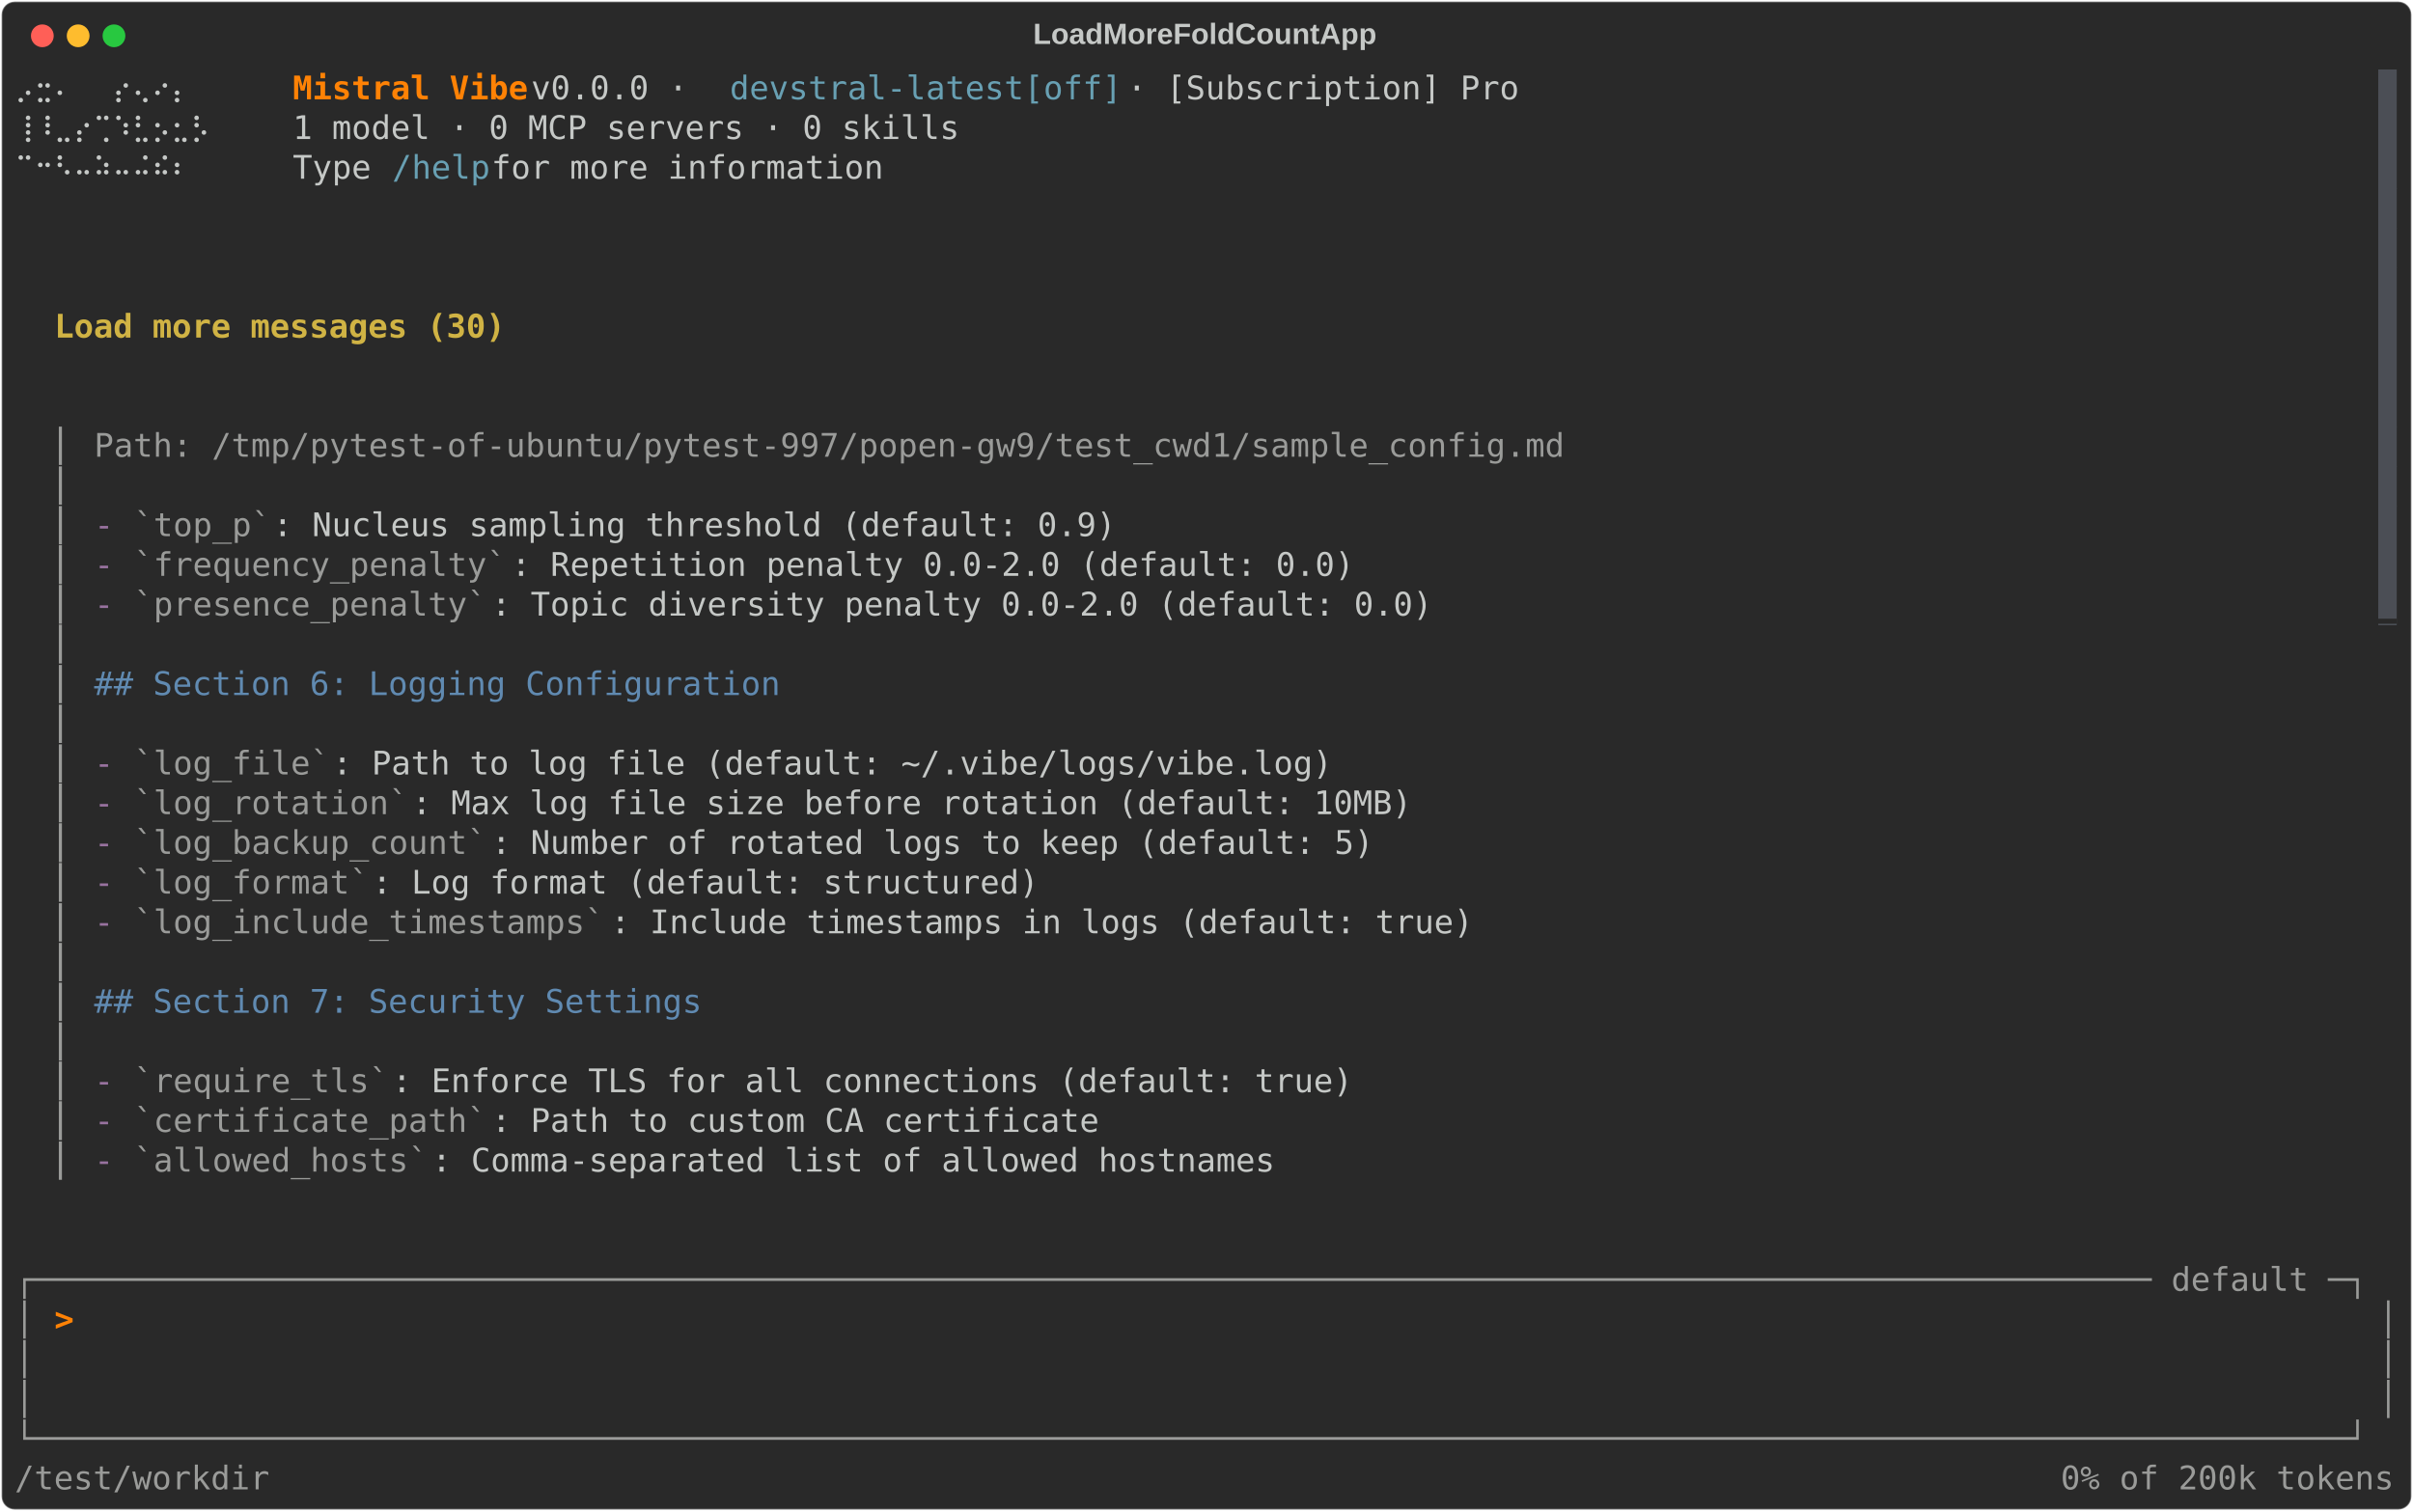
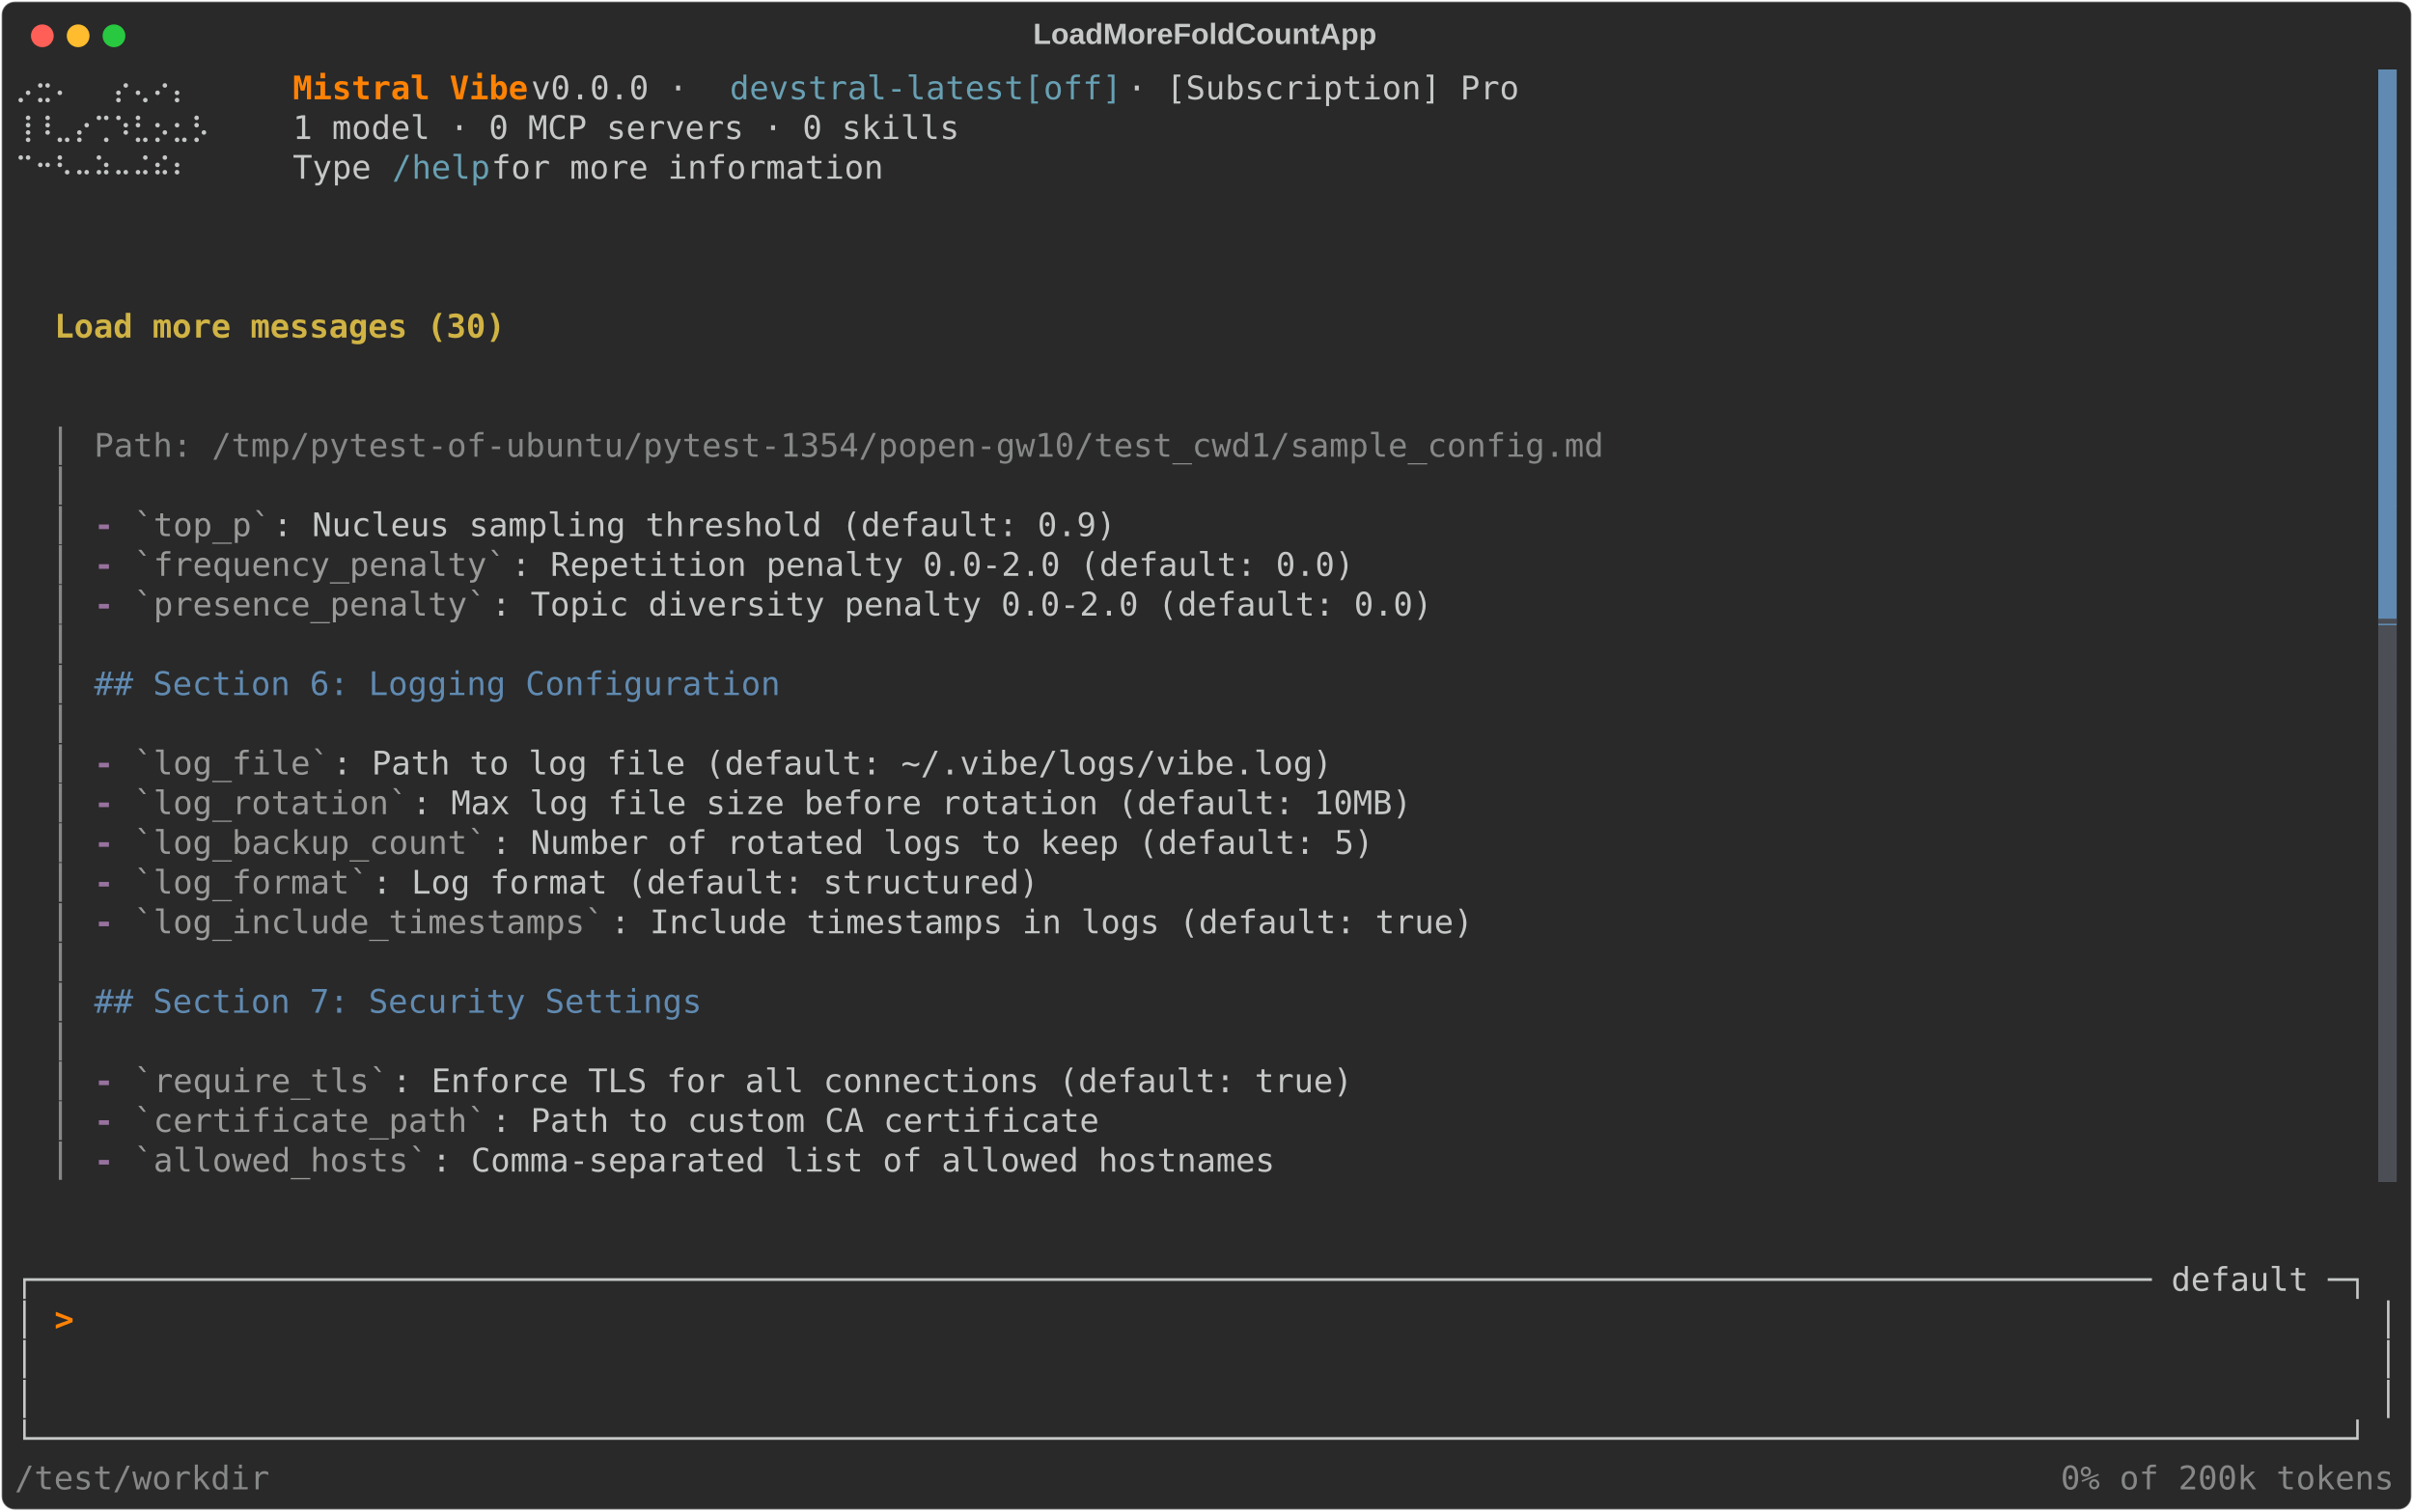
<svg xmlns="http://www.w3.org/2000/svg" class="rich-terminal" viewBox="0 0 1482 928.4">
  <style>

    @font-face {
        font-family: "Fira Code";
        src: local("FiraCode-Regular"),
                url("https://cdnjs.cloudflare.com/ajax/libs/firacode/6.2.0/woff2/FiraCode-Regular.woff2") format("woff2"),
                url("https://cdnjs.cloudflare.com/ajax/libs/firacode/6.2.0/woff/FiraCode-Regular.woff") format("woff");
        font-style: normal;
        font-weight: 400;
    }
    @font-face {
        font-family: "Fira Code";
        src: local("FiraCode-Bold"),
                url("https://cdnjs.cloudflare.com/ajax/libs/firacode/6.2.0/woff2/FiraCode-Bold.woff2") format("woff2"),
                url("https://cdnjs.cloudflare.com/ajax/libs/firacode/6.2.0/woff/FiraCode-Bold.woff") format("woff");
        font-style: bold;
        font-weight: 700;
    }

    .terminal-matrix {
        font-family: Fira Code, monospace;
        font-size: 20px;
        line-height: 24.4px;
        font-variant-east-asian: full-width;
    }

    .terminal-title {
        font-size: 18px;
        font-weight: bold;
        font-family: arial;
    }

    .terminal-r1 { fill: #c5c8c6 }
.terminal-r2 { fill: #ff8205;font-weight: bold }
.terminal-r3 { fill: #68a0b3 }
.terminal-r4 { fill: #292929 }
.terminal-r5 { fill: #d0b344;font-weight: bold }
- .terminal-r6 { fill: #9a9b99 }
- .terminal-r7 { fill: #98729f }
- .terminal-r8 { fill: #d2d2d2 }
- .terminal-r9 { fill: #608ab1 }
+ .terminal-r6 { fill: #868887 }
+ .terminal-r7 { fill: #98729f;font-weight: bold }
+ .terminal-r8 { fill: #9a9b99 }
+ .terminal-r9 { fill: #4b4e55 }
+ .terminal-r10 { fill: #d2d2d2 }
+ .terminal-r11 { fill: #608ab1 }
    </style>
  <defs>
    <clipPath id="terminal-clip-terminal">
      <rect x="0" y="0" width="1463.0" height="877.4" />
    </clipPath>
    <clipPath id="terminal-line-0">
      <rect x="0" y="1.5" width="1464" height="24.65" />
    </clipPath>
    <clipPath id="terminal-line-1">
      <rect x="0" y="25.9" width="1464" height="24.65" />
    </clipPath>
    <clipPath id="terminal-line-2">
      <rect x="0" y="50.3" width="1464" height="24.65" />
    </clipPath>
    <clipPath id="terminal-line-3">
      <rect x="0" y="74.7" width="1464" height="24.65" />
    </clipPath>
    <clipPath id="terminal-line-4">
      <rect x="0" y="99.1" width="1464" height="24.65" />
    </clipPath>
    <clipPath id="terminal-line-5">
      <rect x="0" y="123.5" width="1464" height="24.65" />
    </clipPath>
    <clipPath id="terminal-line-6">
      <rect x="0" y="147.9" width="1464" height="24.65" />
    </clipPath>
    <clipPath id="terminal-line-7">
      <rect x="0" y="172.3" width="1464" height="24.65" />
    </clipPath>
    <clipPath id="terminal-line-8">
      <rect x="0" y="196.7" width="1464" height="24.65" />
    </clipPath>
    <clipPath id="terminal-line-9">
      <rect x="0" y="221.1" width="1464" height="24.65" />
    </clipPath>
    <clipPath id="terminal-line-10">
      <rect x="0" y="245.5" width="1464" height="24.65" />
    </clipPath>
    <clipPath id="terminal-line-11">
      <rect x="0" y="269.9" width="1464" height="24.65" />
    </clipPath>
    <clipPath id="terminal-line-12">
      <rect x="0" y="294.3" width="1464" height="24.65" />
    </clipPath>
    <clipPath id="terminal-line-13">
      <rect x="0" y="318.7" width="1464" height="24.65" />
    </clipPath>
    <clipPath id="terminal-line-14">
      <rect x="0" y="343.1" width="1464" height="24.65" />
    </clipPath>
    <clipPath id="terminal-line-15">
      <rect x="0" y="367.5" width="1464" height="24.65" />
    </clipPath>
    <clipPath id="terminal-line-16">
      <rect x="0" y="391.9" width="1464" height="24.65" />
    </clipPath>
    <clipPath id="terminal-line-17">
      <rect x="0" y="416.3" width="1464" height="24.65" />
    </clipPath>
    <clipPath id="terminal-line-18">
      <rect x="0" y="440.7" width="1464" height="24.65" />
    </clipPath>
    <clipPath id="terminal-line-19">
      <rect x="0" y="465.1" width="1464" height="24.65" />
    </clipPath>
    <clipPath id="terminal-line-20">
      <rect x="0" y="489.5" width="1464" height="24.65" />
    </clipPath>
    <clipPath id="terminal-line-21">
      <rect x="0" y="513.9" width="1464" height="24.65" />
    </clipPath>
    <clipPath id="terminal-line-22">
      <rect x="0" y="538.3" width="1464" height="24.65" />
    </clipPath>
    <clipPath id="terminal-line-23">
      <rect x="0" y="562.7" width="1464" height="24.65" />
    </clipPath>
    <clipPath id="terminal-line-24">
      <rect x="0" y="587.1" width="1464" height="24.65" />
    </clipPath>
    <clipPath id="terminal-line-25">
      <rect x="0" y="611.5" width="1464" height="24.65" />
    </clipPath>
    <clipPath id="terminal-line-26">
      <rect x="0" y="635.9" width="1464" height="24.65" />
    </clipPath>
    <clipPath id="terminal-line-27">
      <rect x="0" y="660.3" width="1464" height="24.65" />
    </clipPath>
    <clipPath id="terminal-line-28">
      <rect x="0" y="684.7" width="1464" height="24.65" />
    </clipPath>
    <clipPath id="terminal-line-29">
      <rect x="0" y="709.1" width="1464" height="24.65" />
    </clipPath>
    <clipPath id="terminal-line-30">
      <rect x="0" y="733.5" width="1464" height="24.65" />
    </clipPath>
    <clipPath id="terminal-line-31">
      <rect x="0" y="757.9" width="1464" height="24.65" />
    </clipPath>
    <clipPath id="terminal-line-32">
      <rect x="0" y="782.3" width="1464" height="24.65" />
    </clipPath>
    <clipPath id="terminal-line-33">
      <rect x="0" y="806.7" width="1464" height="24.65" />
    </clipPath>
    <clipPath id="terminal-line-34">
      <rect x="0" y="831.1" width="1464" height="24.65" />
    </clipPath>
  </defs>
  <rect fill="#292929" stroke="rgba(255,255,255,0.35)" stroke-width="1" x="1" y="1" width="1480" height="926.4" rx="8" />
  <text class="terminal-title" fill="#c5c8c6" text-anchor="middle" x="740" y="27">LoadMoreFoldCountApp</text>
  <g transform="translate(26,22)">
    <circle cx="0" cy="0" r="7" fill="#ff5f57" />
    <circle cx="22" cy="0" r="7" fill="#febc2e" />
    <circle cx="44" cy="0" r="7" fill="#28c840" />
  </g>
  <g transform="translate(9, 41)" clip-path="url(#terminal-clip-terminal)">
-     <rect fill="#4b4e55" x="1451.8" y="1.5" width="12.2" height="24.65" shape-rendering="crispEdges" />
-     <rect fill="#4b4e55" x="1451.8" y="25.9" width="12.2" height="24.65" shape-rendering="crispEdges" />
-     <rect fill="#4b4e55" x="1451.8" y="50.3" width="12.2" height="24.65" shape-rendering="crispEdges" />
-     <rect fill="#4b4e55" x="1451.8" y="74.7" width="12.2" height="24.65" shape-rendering="crispEdges" />
-     <rect fill="#4b4e55" x="1451.8" y="99.1" width="12.2" height="24.65" shape-rendering="crispEdges" />
-     <rect fill="#4b4e55" x="1451.8" y="123.5" width="12.2" height="24.65" shape-rendering="crispEdges" />
-     <rect fill="#4b4e55" x="1451.8" y="147.9" width="12.2" height="24.65" shape-rendering="crispEdges" />
-     <rect fill="#4b4e55" x="1451.8" y="172.3" width="12.2" height="24.65" shape-rendering="crispEdges" />
-     <rect fill="#4b4e55" x="1451.8" y="196.7" width="12.2" height="24.65" shape-rendering="crispEdges" />
-     <rect fill="#4b4e55" x="1451.8" y="221.1" width="12.2" height="24.65" shape-rendering="crispEdges" />
-     <rect fill="#4b4e55" x="1451.8" y="245.5" width="12.2" height="24.65" shape-rendering="crispEdges" />
-     <rect fill="#4b4e55" x="1451.8" y="269.9" width="12.2" height="24.65" shape-rendering="crispEdges" />
-     <rect fill="#4b4e55" x="1451.8" y="294.3" width="12.2" height="24.65" shape-rendering="crispEdges" />
-     <rect fill="#4b4e55" x="1451.8" y="318.7" width="12.2" height="24.65" shape-rendering="crispEdges" />
+     <rect fill="#608ab1" x="1451.8" y="1.5" width="12.2" height="24.65" shape-rendering="crispEdges" />
+     <rect fill="#608ab1" x="1451.8" y="25.9" width="12.2" height="24.65" shape-rendering="crispEdges" />
+     <rect fill="#608ab1" x="1451.8" y="50.3" width="12.2" height="24.65" shape-rendering="crispEdges" />
+     <rect fill="#608ab1" x="1451.8" y="74.7" width="12.2" height="24.65" shape-rendering="crispEdges" />
+     <rect fill="#608ab1" x="1451.8" y="99.1" width="12.2" height="24.65" shape-rendering="crispEdges" />
+     <rect fill="#608ab1" x="1451.8" y="123.5" width="12.2" height="24.65" shape-rendering="crispEdges" />
+     <rect fill="#608ab1" x="1451.8" y="147.9" width="12.2" height="24.65" shape-rendering="crispEdges" />
+     <rect fill="#608ab1" x="1451.8" y="172.3" width="12.2" height="24.65" shape-rendering="crispEdges" />
+     <rect fill="#608ab1" x="1451.8" y="196.7" width="12.2" height="24.65" shape-rendering="crispEdges" />
+     <rect fill="#608ab1" x="1451.8" y="221.1" width="12.2" height="24.65" shape-rendering="crispEdges" />
+     <rect fill="#608ab1" x="1451.8" y="245.5" width="12.2" height="24.65" shape-rendering="crispEdges" />
+     <rect fill="#608ab1" x="1451.8" y="269.9" width="12.2" height="24.65" shape-rendering="crispEdges" />
+     <rect fill="#608ab1" x="1451.8" y="294.3" width="12.2" height="24.65" shape-rendering="crispEdges" />
+     <rect fill="#608ab1" x="1451.8" y="318.7" width="12.2" height="24.65" shape-rendering="crispEdges" />
+     <rect fill="#4b4e55" x="1451.8" y="343.1" width="12.2" height="24.65" shape-rendering="crispEdges" />
+     <rect fill="#4b4e55" x="1451.8" y="367.5" width="12.2" height="24.65" shape-rendering="crispEdges" />
+     <rect fill="#4b4e55" x="1451.8" y="391.9" width="12.2" height="24.65" shape-rendering="crispEdges" />
+     <rect fill="#4b4e55" x="1451.8" y="416.3" width="12.2" height="24.65" shape-rendering="crispEdges" />
+     <rect fill="#4b4e55" x="1451.8" y="440.7" width="12.2" height="24.65" shape-rendering="crispEdges" />
+     <rect fill="#4b4e55" x="1451.8" y="465.1" width="12.2" height="24.65" shape-rendering="crispEdges" />
+     <rect fill="#4b4e55" x="1451.8" y="489.5" width="12.2" height="24.65" shape-rendering="crispEdges" />
+     <rect fill="#4b4e55" x="1451.8" y="513.9" width="12.2" height="24.65" shape-rendering="crispEdges" />
+     <rect fill="#4b4e55" x="1451.8" y="538.3" width="12.2" height="24.65" shape-rendering="crispEdges" />
+     <rect fill="#4b4e55" x="1451.8" y="562.7" width="12.2" height="24.65" shape-rendering="crispEdges" />
+     <rect fill="#4b4e55" x="1451.8" y="587.1" width="12.2" height="24.65" shape-rendering="crispEdges" />
+     <rect fill="#4b4e55" x="1451.8" y="611.5" width="12.2" height="24.65" shape-rendering="crispEdges" />
+     <rect fill="#4b4e55" x="1451.8" y="635.9" width="12.2" height="24.65" shape-rendering="crispEdges" />
+     <rect fill="#4b4e55" x="1451.8" y="660.3" width="12.2" height="24.65" shape-rendering="crispEdges" />
    <g class="terminal-matrix">
      <text class="terminal-r1" x="0" y="20" textLength="134.2" clip-path="url(#terminal-line-0)">  ⡠⣒⠄  ⡔⢄⠔⡄</text>
      <text class="terminal-r2" x="170.8" y="20" textLength="146.4" clip-path="url(#terminal-line-0)">Mistral Vibe</text>
      <text class="terminal-r1" x="317.2" y="20" textLength="122" clip-path="url(#terminal-line-0)"> v0.0.0 · </text>
      <text class="terminal-r3" x="439.2" y="20" textLength="244" clip-path="url(#terminal-line-0)">devstral-latest[off]</text>
      <text class="terminal-r1" x="683.2" y="20" textLength="256.2" clip-path="url(#terminal-line-0)"> · [Subscription] Pro</text>
      <text class="terminal-r1" x="1464" y="20" textLength="12.2" clip-path="url(#terminal-line-0)">
</text>
      <text class="terminal-r1" x="0" y="44.4" textLength="134.2" clip-path="url(#terminal-line-1)"> ⢸⠸⣀⡔⢉⠱⣃⡢⣂⡣</text>
      <text class="terminal-r1" x="170.8" y="44.4" textLength="414.8" clip-path="url(#terminal-line-1)">1 model · 0 MCP servers · 0 skills</text>
      <text class="terminal-r1" x="1464" y="44.4" textLength="12.2" clip-path="url(#terminal-line-1)">
</text>
      <text class="terminal-r1" x="0" y="68.8" textLength="134.2" clip-path="url(#terminal-line-2)">  ⠉⠒⠣⠤⠵⠤⠬⠮⠆</text>
      <text class="terminal-r1" x="170.8" y="68.8" textLength="61" clip-path="url(#terminal-line-2)">Type </text>
      <text class="terminal-r3" x="231.8" y="68.8" textLength="61" clip-path="url(#terminal-line-2)">/help</text>
      <text class="terminal-r1" x="292.8" y="68.8" textLength="256.2" clip-path="url(#terminal-line-2)"> for more information</text>
      <text class="terminal-r1" x="1464" y="68.8" textLength="12.2" clip-path="url(#terminal-line-2)">
</text>
      <text class="terminal-r1" x="1464" y="93.2" textLength="12.2" clip-path="url(#terminal-line-3)">
</text>
      <text class="terminal-r1" x="1464" y="117.6" textLength="12.2" clip-path="url(#terminal-line-4)">
</text>
      <text class="terminal-r1" x="1464" y="142" textLength="12.2" clip-path="url(#terminal-line-5)">
</text>
      <text class="terminal-r5" x="24.4" y="166.4" textLength="280.6" clip-path="url(#terminal-line-6)">Load more messages (30)</text>
      <text class="terminal-r1" x="1464" y="166.4" textLength="12.2" clip-path="url(#terminal-line-6)">
</text>
      <text class="terminal-r1" x="1464" y="190.8" textLength="12.2" clip-path="url(#terminal-line-7)">
</text>
      <text class="terminal-r1" x="1464" y="215.2" textLength="12.2" clip-path="url(#terminal-line-8)">
</text>
      <text class="terminal-r6" x="24.4" y="239.6" textLength="12.2" clip-path="url(#terminal-line-9)">⎢</text>
-       <text class="terminal-r6" x="48.8" y="239.6" textLength="915" clip-path="url(#terminal-line-9)">Path: /tmp/pytest-of-ubuntu/pytest-997/popen-gw9/test_cwd1/sample_config.md</text>
+       <text class="terminal-r6" x="48.8" y="239.6" textLength="939.4" clip-path="url(#terminal-line-9)">Path: /tmp/pytest-of-ubuntu/pytest-1354/popen-gw10/test_cwd1/sample_config.md</text>
      <text class="terminal-r1" x="1464" y="239.6" textLength="12.2" clip-path="url(#terminal-line-9)">
</text>
      <text class="terminal-r6" x="24.4" y="264" textLength="12.2" clip-path="url(#terminal-line-10)">⎢</text>
      <text class="terminal-r1" x="1464" y="264" textLength="12.2" clip-path="url(#terminal-line-10)">
</text>
      <text class="terminal-r6" x="24.4" y="288.4" textLength="12.2" clip-path="url(#terminal-line-11)">⎢</text>
      <text class="terminal-r7" x="48.8" y="288.4" textLength="12.2" clip-path="url(#terminal-line-11)">-</text>
-       <text class="terminal-r6" x="73.2" y="288.4" textLength="85.4" clip-path="url(#terminal-line-11)">`top_p`</text>
+       <text class="terminal-r8" x="73.2" y="288.4" textLength="85.4" clip-path="url(#terminal-line-11)">`top_p`</text>
      <text class="terminal-r1" x="158.6" y="288.4" textLength="524.6" clip-path="url(#terminal-line-11)">: Nucleus sampling threshold (default: 0.9)</text>
      <text class="terminal-r1" x="1464" y="288.4" textLength="12.2" clip-path="url(#terminal-line-11)">
</text>
      <text class="terminal-r6" x="24.4" y="312.8" textLength="12.2" clip-path="url(#terminal-line-12)">⎢</text>
      <text class="terminal-r7" x="48.8" y="312.8" textLength="12.2" clip-path="url(#terminal-line-12)">-</text>
-       <text class="terminal-r6" x="73.2" y="312.8" textLength="231.8" clip-path="url(#terminal-line-12)">`frequency_penalty`</text>
+       <text class="terminal-r8" x="73.2" y="312.8" textLength="231.8" clip-path="url(#terminal-line-12)">`frequency_penalty`</text>
      <text class="terminal-r1" x="305" y="312.8" textLength="524.6" clip-path="url(#terminal-line-12)">: Repetition penalty 0.0-2.0 (default: 0.0)</text>
      <text class="terminal-r1" x="1464" y="312.8" textLength="12.2" clip-path="url(#terminal-line-12)">
</text>
      <text class="terminal-r6" x="24.4" y="337.2" textLength="12.2" clip-path="url(#terminal-line-13)">⎢</text>
      <text class="terminal-r7" x="48.8" y="337.2" textLength="12.2" clip-path="url(#terminal-line-13)">-</text>
-       <text class="terminal-r6" x="73.2" y="337.2" textLength="219.6" clip-path="url(#terminal-line-13)">`presence_penalty`</text>
+       <text class="terminal-r8" x="73.2" y="337.2" textLength="219.6" clip-path="url(#terminal-line-13)">`presence_penalty`</text>
      <text class="terminal-r1" x="292.8" y="337.2" textLength="585.6" clip-path="url(#terminal-line-13)">: Topic diversity penalty 0.0-2.0 (default: 0.0)</text>
-       <text class="terminal-r4" x="1451.8" y="337.2" textLength="12.2" clip-path="url(#terminal-line-13)">▁</text>
+       <text class="terminal-r9" x="1451.8" y="337.2" textLength="12.2" clip-path="url(#terminal-line-13)">▁</text>
      <text class="terminal-r1" x="1464" y="337.2" textLength="12.2" clip-path="url(#terminal-line-13)">
</text>
      <text class="terminal-r6" x="24.4" y="361.6" textLength="12.2" clip-path="url(#terminal-line-14)">⎢</text>
      <text class="terminal-r1" x="1464" y="361.6" textLength="12.2" clip-path="url(#terminal-line-14)">
</text>
      <text class="terminal-r6" x="24.4" y="386" textLength="12.2" clip-path="url(#terminal-line-15)">⎢</text>
-       <text class="terminal-r9" x="48.8" y="386" textLength="427" clip-path="url(#terminal-line-15)">## Section 6: Logging Configuration</text>
+       <text class="terminal-r11" x="48.8" y="386" textLength="427" clip-path="url(#terminal-line-15)">## Section 6: Logging Configuration</text>
      <text class="terminal-r1" x="1464" y="386" textLength="12.2" clip-path="url(#terminal-line-15)">
</text>
      <text class="terminal-r6" x="24.4" y="410.4" textLength="12.2" clip-path="url(#terminal-line-16)">⎢</text>
      <text class="terminal-r1" x="1464" y="410.4" textLength="12.2" clip-path="url(#terminal-line-16)">
</text>
      <text class="terminal-r6" x="24.4" y="434.8" textLength="12.2" clip-path="url(#terminal-line-17)">⎢</text>
      <text class="terminal-r7" x="48.8" y="434.8" textLength="12.2" clip-path="url(#terminal-line-17)">-</text>
-       <text class="terminal-r6" x="73.2" y="434.8" textLength="122" clip-path="url(#terminal-line-17)">`log_file`</text>
+       <text class="terminal-r8" x="73.2" y="434.8" textLength="122" clip-path="url(#terminal-line-17)">`log_file`</text>
      <text class="terminal-r1" x="195.2" y="434.8" textLength="622.2" clip-path="url(#terminal-line-17)">: Path to log file (default: ~/.vibe/logs/vibe.log)</text>
      <text class="terminal-r1" x="1464" y="434.8" textLength="12.2" clip-path="url(#terminal-line-17)">
</text>
      <text class="terminal-r6" x="24.4" y="459.2" textLength="12.2" clip-path="url(#terminal-line-18)">⎢</text>
      <text class="terminal-r7" x="48.8" y="459.2" textLength="12.2" clip-path="url(#terminal-line-18)">-</text>
-       <text class="terminal-r6" x="73.2" y="459.2" textLength="170.8" clip-path="url(#terminal-line-18)">`log_rotation`</text>
+       <text class="terminal-r8" x="73.2" y="459.2" textLength="170.8" clip-path="url(#terminal-line-18)">`log_rotation`</text>
      <text class="terminal-r1" x="244" y="459.2" textLength="622.2" clip-path="url(#terminal-line-18)">: Max log file size before rotation (default: 10MB)</text>
      <text class="terminal-r1" x="1464" y="459.2" textLength="12.2" clip-path="url(#terminal-line-18)">
</text>
      <text class="terminal-r6" x="24.4" y="483.6" textLength="12.2" clip-path="url(#terminal-line-19)">⎢</text>
      <text class="terminal-r7" x="48.8" y="483.6" textLength="12.2" clip-path="url(#terminal-line-19)">-</text>
-       <text class="terminal-r6" x="73.2" y="483.6" textLength="219.6" clip-path="url(#terminal-line-19)">`log_backup_count`</text>
+       <text class="terminal-r8" x="73.2" y="483.6" textLength="219.6" clip-path="url(#terminal-line-19)">`log_backup_count`</text>
      <text class="terminal-r1" x="292.8" y="483.6" textLength="549" clip-path="url(#terminal-line-19)">: Number of rotated logs to keep (default: 5)</text>
      <text class="terminal-r1" x="1464" y="483.6" textLength="12.2" clip-path="url(#terminal-line-19)">
</text>
      <text class="terminal-r6" x="24.4" y="508" textLength="12.2" clip-path="url(#terminal-line-20)">⎢</text>
      <text class="terminal-r7" x="48.8" y="508" textLength="12.2" clip-path="url(#terminal-line-20)">-</text>
-       <text class="terminal-r6" x="73.2" y="508" textLength="146.4" clip-path="url(#terminal-line-20)">`log_format`</text>
+       <text class="terminal-r8" x="73.2" y="508" textLength="146.4" clip-path="url(#terminal-line-20)">`log_format`</text>
      <text class="terminal-r1" x="219.6" y="508" textLength="414.8" clip-path="url(#terminal-line-20)">: Log format (default: structured)</text>
      <text class="terminal-r1" x="1464" y="508" textLength="12.2" clip-path="url(#terminal-line-20)">
</text>
      <text class="terminal-r6" x="24.4" y="532.4" textLength="12.2" clip-path="url(#terminal-line-21)">⎢</text>
      <text class="terminal-r7" x="48.8" y="532.4" textLength="12.2" clip-path="url(#terminal-line-21)">-</text>
-       <text class="terminal-r6" x="73.2" y="532.4" textLength="292.8" clip-path="url(#terminal-line-21)">`log_include_timestamps`</text>
+       <text class="terminal-r8" x="73.2" y="532.4" textLength="292.8" clip-path="url(#terminal-line-21)">`log_include_timestamps`</text>
      <text class="terminal-r1" x="366" y="532.4" textLength="536.8" clip-path="url(#terminal-line-21)">: Include timestamps in logs (default: true)</text>
      <text class="terminal-r1" x="1464" y="532.4" textLength="12.2" clip-path="url(#terminal-line-21)">
</text>
      <text class="terminal-r6" x="24.4" y="556.8" textLength="12.2" clip-path="url(#terminal-line-22)">⎢</text>
      <text class="terminal-r1" x="1464" y="556.8" textLength="12.2" clip-path="url(#terminal-line-22)">
</text>
      <text class="terminal-r6" x="24.4" y="581.2" textLength="12.2" clip-path="url(#terminal-line-23)">⎢</text>
-       <text class="terminal-r9" x="48.8" y="581.2" textLength="378.2" clip-path="url(#terminal-line-23)">## Section 7: Security Settings</text>
+       <text class="terminal-r11" x="48.8" y="581.2" textLength="378.2" clip-path="url(#terminal-line-23)">## Section 7: Security Settings</text>
      <text class="terminal-r1" x="1464" y="581.2" textLength="12.2" clip-path="url(#terminal-line-23)">
</text>
      <text class="terminal-r6" x="24.4" y="605.6" textLength="12.2" clip-path="url(#terminal-line-24)">⎢</text>
      <text class="terminal-r1" x="1464" y="605.6" textLength="12.2" clip-path="url(#terminal-line-24)">
</text>
      <text class="terminal-r6" x="24.4" y="630" textLength="12.2" clip-path="url(#terminal-line-25)">⎢</text>
      <text class="terminal-r7" x="48.8" y="630" textLength="12.2" clip-path="url(#terminal-line-25)">-</text>
-       <text class="terminal-r6" x="73.2" y="630" textLength="158.6" clip-path="url(#terminal-line-25)">`require_tls`</text>
+       <text class="terminal-r8" x="73.2" y="630" textLength="158.6" clip-path="url(#terminal-line-25)">`require_tls`</text>
      <text class="terminal-r1" x="231.8" y="630" textLength="597.8" clip-path="url(#terminal-line-25)">: Enforce TLS for all connections (default: true)</text>
      <text class="terminal-r1" x="1464" y="630" textLength="12.2" clip-path="url(#terminal-line-25)">
</text>
      <text class="terminal-r6" x="24.4" y="654.4" textLength="12.2" clip-path="url(#terminal-line-26)">⎢</text>
      <text class="terminal-r7" x="48.8" y="654.4" textLength="12.2" clip-path="url(#terminal-line-26)">-</text>
-       <text class="terminal-r6" x="73.2" y="654.4" textLength="219.6" clip-path="url(#terminal-line-26)">`certificate_path`</text>
+       <text class="terminal-r8" x="73.2" y="654.4" textLength="219.6" clip-path="url(#terminal-line-26)">`certificate_path`</text>
      <text class="terminal-r1" x="292.8" y="654.4" textLength="378.2" clip-path="url(#terminal-line-26)">: Path to custom CA certificate</text>
      <text class="terminal-r1" x="1464" y="654.4" textLength="12.2" clip-path="url(#terminal-line-26)">
</text>
      <text class="terminal-r6" x="24.4" y="678.8" textLength="12.2" clip-path="url(#terminal-line-27)">⎢</text>
      <text class="terminal-r7" x="48.8" y="678.8" textLength="12.2" clip-path="url(#terminal-line-27)">-</text>
-       <text class="terminal-r6" x="73.2" y="678.8" textLength="183" clip-path="url(#terminal-line-27)">`allowed_hosts`</text>
+       <text class="terminal-r8" x="73.2" y="678.8" textLength="183" clip-path="url(#terminal-line-27)">`allowed_hosts`</text>
      <text class="terminal-r1" x="256.2" y="678.8" textLength="524.6" clip-path="url(#terminal-line-27)">: Comma-separated list of allowed hostnames</text>
      <text class="terminal-r1" x="1464" y="678.8" textLength="12.2" clip-path="url(#terminal-line-27)">
</text>
      <text class="terminal-r1" x="1464" y="703.2" textLength="12.2" clip-path="url(#terminal-line-28)">
</text>
      <text class="terminal-r1" x="1464" y="727.6" textLength="12.2" clip-path="url(#terminal-line-29)">
</text>
-       <text class="terminal-r6" x="0" y="752" textLength="1464" clip-path="url(#terminal-line-30)">┌──────────────────────────────────────────────────────────────────────────────────────────────────────────── default ─┐</text>
+       <text class="terminal-r1" x="0" y="752" textLength="1464" clip-path="url(#terminal-line-30)">┌──────────────────────────────────────────────────────────────────────────────────────────────────────────── default ─┐</text>
      <text class="terminal-r1" x="1464" y="752" textLength="12.2" clip-path="url(#terminal-line-30)">
</text>
-       <text class="terminal-r6" x="0" y="776.4" textLength="12.2" clip-path="url(#terminal-line-31)">│</text>
+       <text class="terminal-r1" x="0" y="776.4" textLength="12.2" clip-path="url(#terminal-line-31)">│</text>
      <text class="terminal-r2" x="24.4" y="776.4" textLength="12.2" clip-path="url(#terminal-line-31)">&gt;</text>
-       <text class="terminal-r6" x="1451.8" y="776.4" textLength="12.2" clip-path="url(#terminal-line-31)">│</text>
+       <text class="terminal-r1" x="1451.8" y="776.4" textLength="12.2" clip-path="url(#terminal-line-31)">│</text>
      <text class="terminal-r1" x="1464" y="776.4" textLength="12.2" clip-path="url(#terminal-line-31)">
</text>
-       <text class="terminal-r6" x="0" y="800.8" textLength="12.2" clip-path="url(#terminal-line-32)">│</text>
-       <text class="terminal-r6" x="1451.8" y="800.8" textLength="12.2" clip-path="url(#terminal-line-32)">│</text>
+       <text class="terminal-r1" x="0" y="800.8" textLength="12.2" clip-path="url(#terminal-line-32)">│</text>
+       <text class="terminal-r1" x="1451.8" y="800.8" textLength="12.2" clip-path="url(#terminal-line-32)">│</text>
      <text class="terminal-r1" x="1464" y="800.8" textLength="12.2" clip-path="url(#terminal-line-32)">
</text>
-       <text class="terminal-r6" x="0" y="825.2" textLength="12.2" clip-path="url(#terminal-line-33)">│</text>
-       <text class="terminal-r6" x="1451.8" y="825.2" textLength="12.2" clip-path="url(#terminal-line-33)">│</text>
+       <text class="terminal-r1" x="0" y="825.2" textLength="12.2" clip-path="url(#terminal-line-33)">│</text>
+       <text class="terminal-r1" x="1451.8" y="825.2" textLength="12.2" clip-path="url(#terminal-line-33)">│</text>
      <text class="terminal-r1" x="1464" y="825.2" textLength="12.2" clip-path="url(#terminal-line-33)">
</text>
-       <text class="terminal-r6" x="0" y="849.6" textLength="1464" clip-path="url(#terminal-line-34)">└──────────────────────────────────────────────────────────────────────────────────────────────────────────────────────┘</text>
+       <text class="terminal-r1" x="0" y="849.6" textLength="1464" clip-path="url(#terminal-line-34)">└──────────────────────────────────────────────────────────────────────────────────────────────────────────────────────┘</text>
      <text class="terminal-r1" x="1464" y="849.6" textLength="12.2" clip-path="url(#terminal-line-34)">
</text>
      <text class="terminal-r6" x="0" y="874" textLength="158.6" clip-path="url(#terminal-line-35)">/test/workdir</text>
      <text class="terminal-r6" x="1256.6" y="874" textLength="207.4" clip-path="url(#terminal-line-35)">0% of 200k tokens</text>
    </g>
  </g>
</svg>
